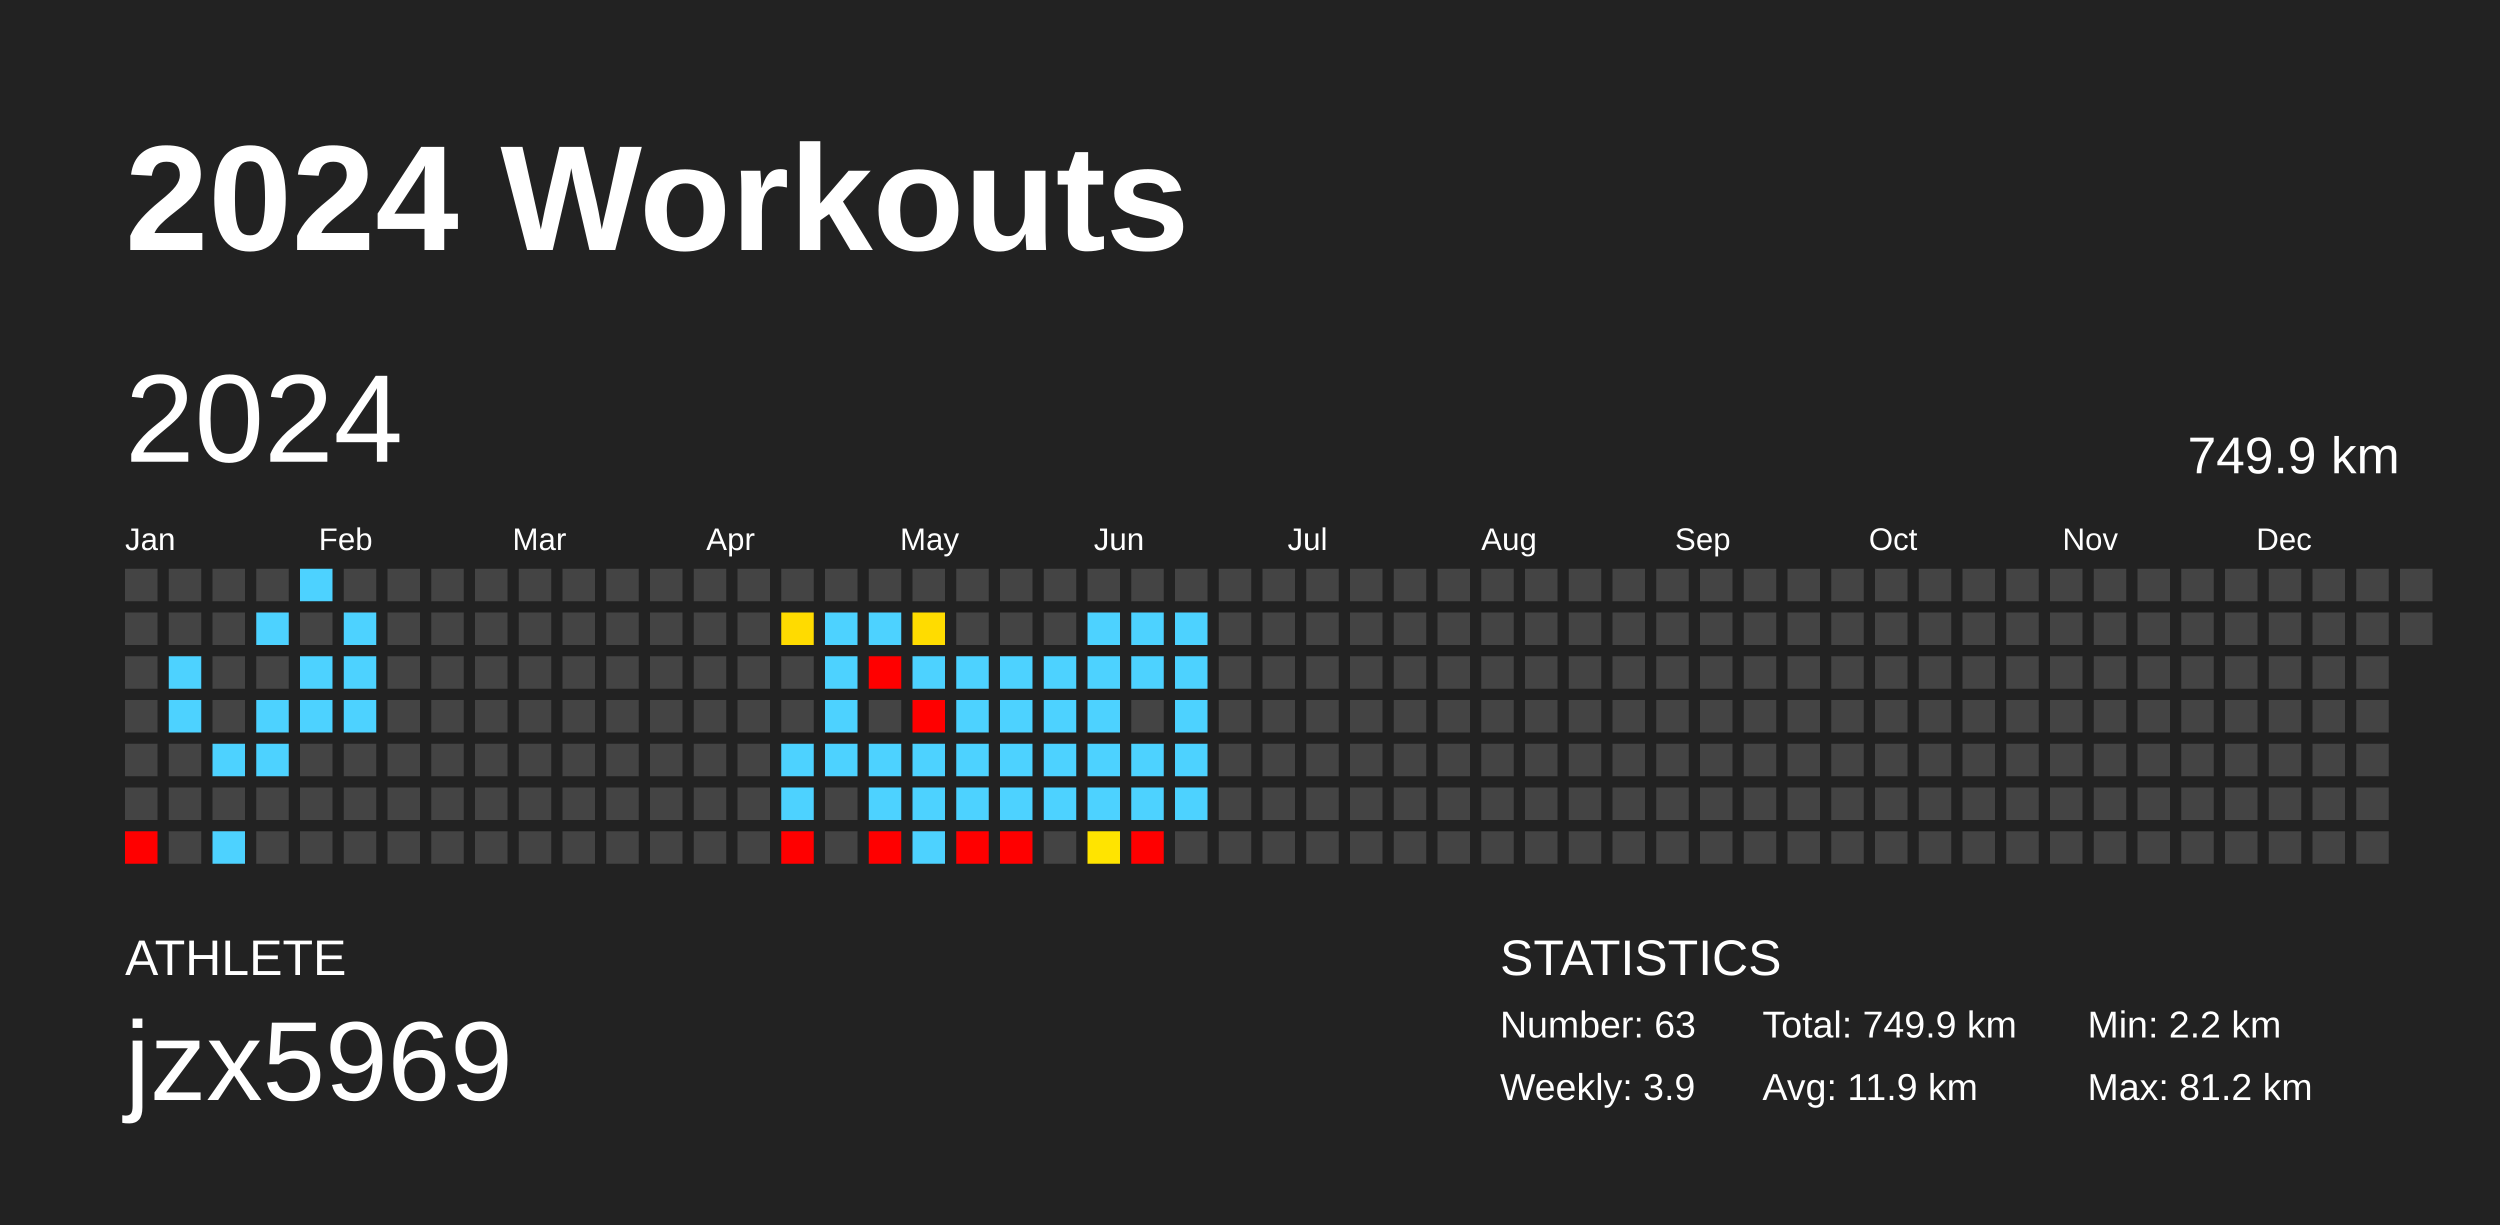
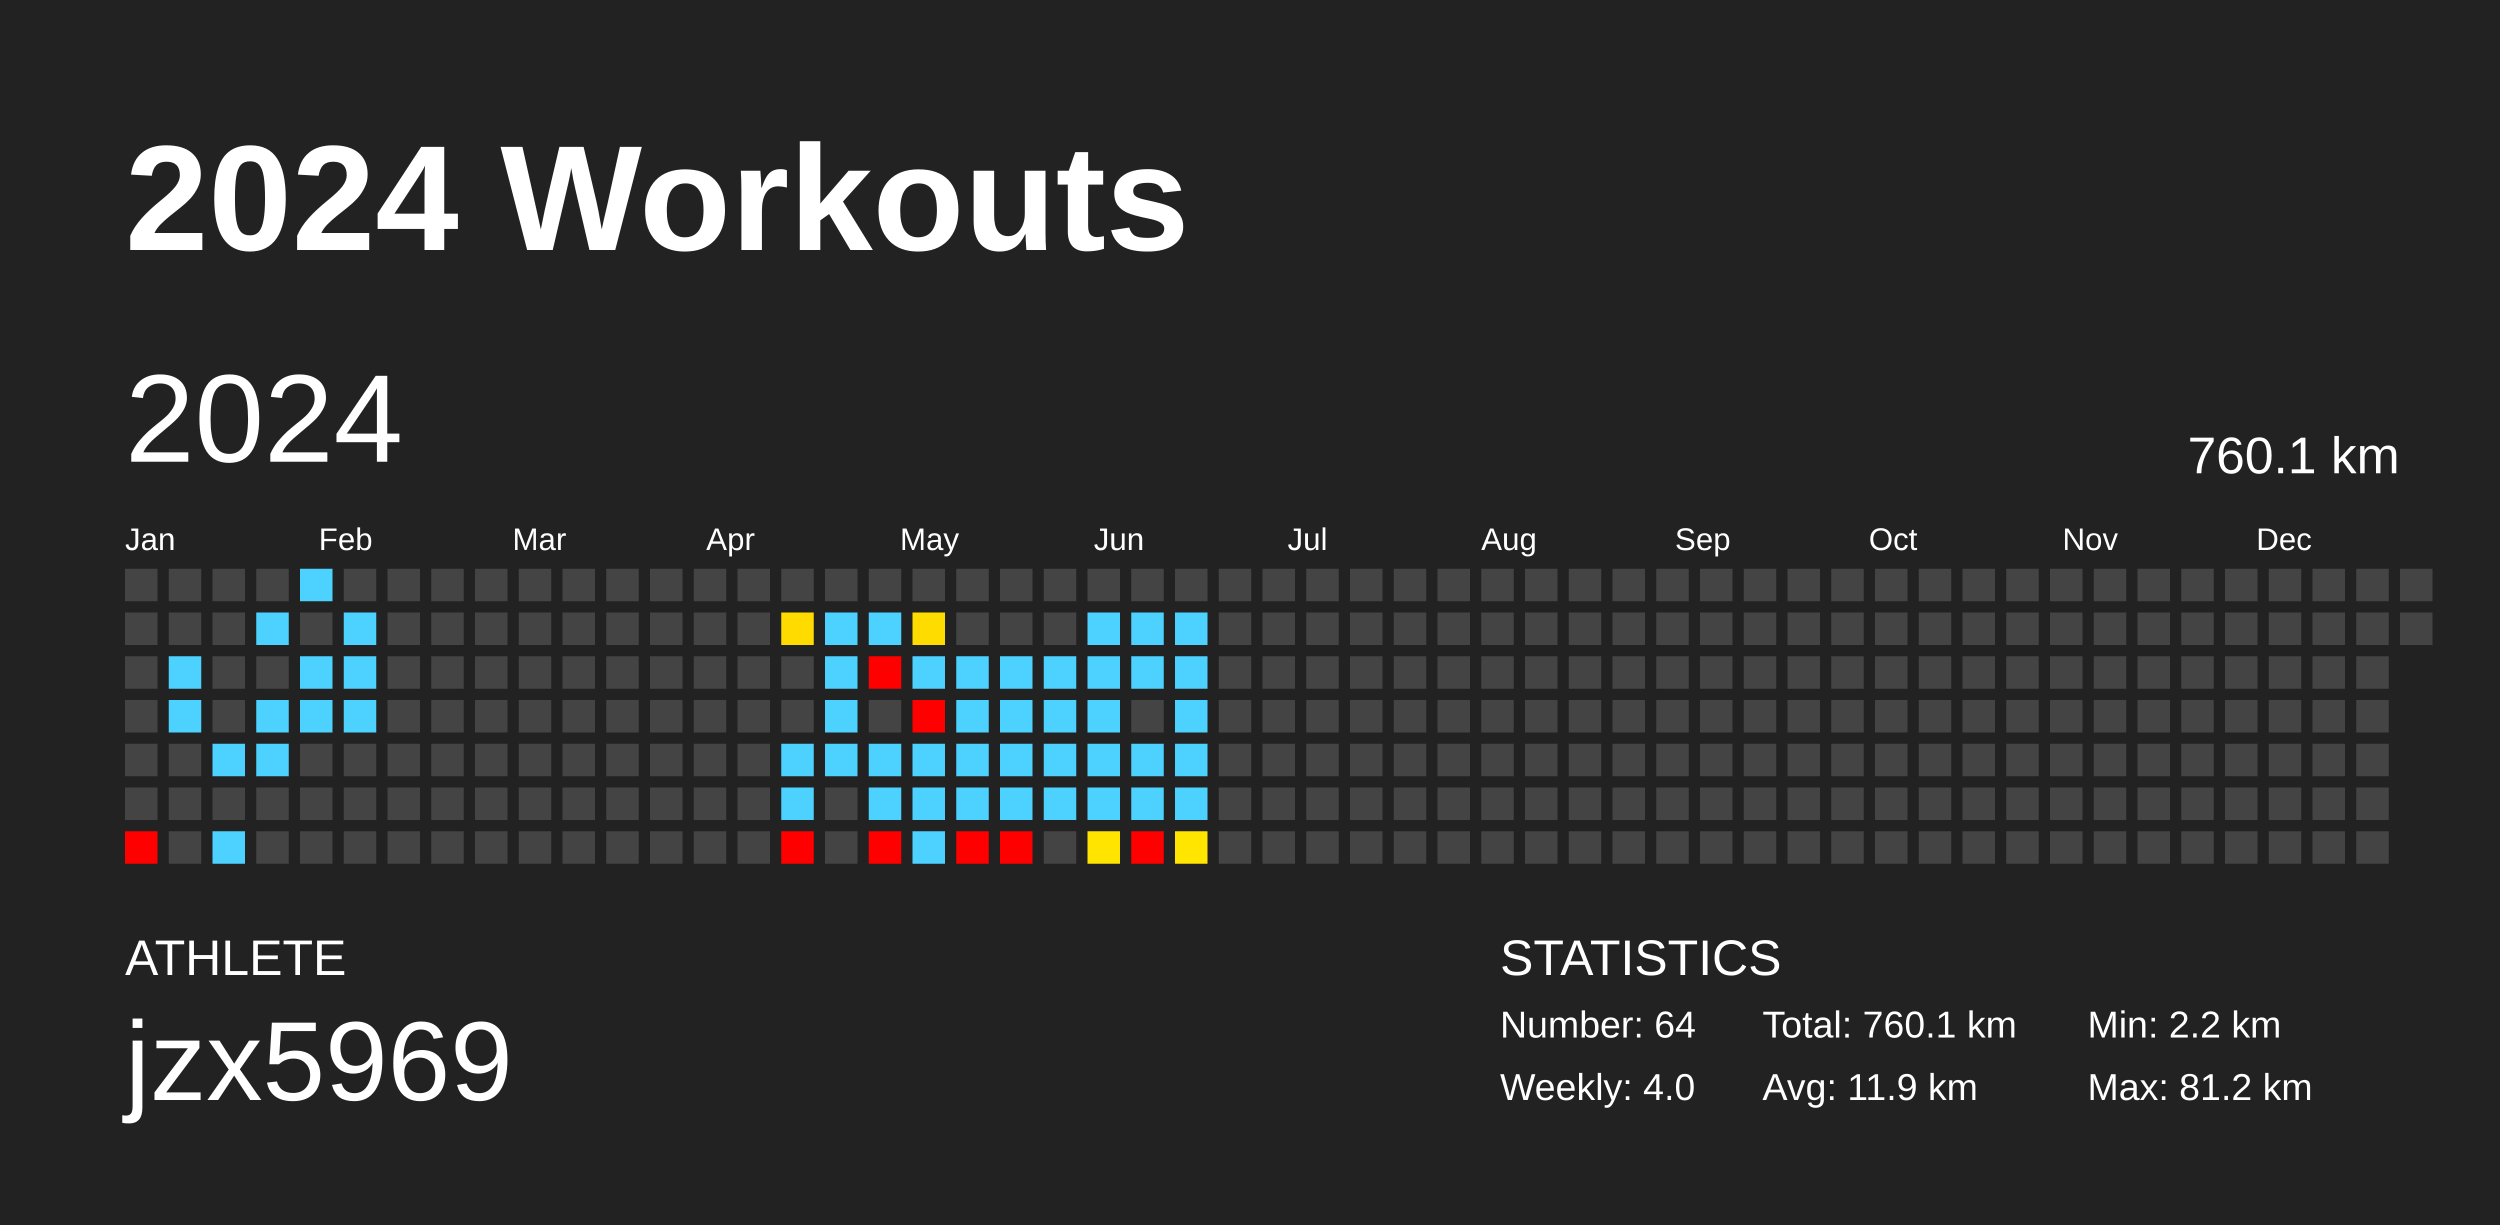
<svg xmlns="http://www.w3.org/2000/svg" baseProfile="full" height="98mm" version="1.1" viewBox="0,0,200,98" width="200mm">
  <defs />
  <rect fill="#222222" height="98" width="200" x="0" y="0" />
  <text fill="#FFFFFF" style="font-size:12px; font-family:Arial; font-weight:bold;" x="10" y="20">2024 Workouts</text>
  <text fill="#FFFFFF" style="font-size:4px; font-family:Arial" x="10" y="78">ATHLETE</text>
  <text fill="#FFFFFF" style="font-size:9px; font-family:Arial" x="10" y="88">jzx5969</text>
  <text fill="#FFFFFF" style="font-size:4px; font-family:Arial" x="120" y="78">STATISTICS</text>
-   <text fill="#FFFFFF" style="font-size:3px; font-family:Arial" x="120" y="83">Number: 63</text>
-   <text fill="#FFFFFF" style="font-size:3px; font-family:Arial" x="120" y="88">Weekly: 3.9</text>
-   <text fill="#FFFFFF" style="font-size:3px; font-family:Arial" x="141" y="83">Total: 749.9 km</text>
+   <text fill="#FFFFFF" style="font-size:3px; font-family:Arial" x="120" y="83">Number: 64</text>
+   <text fill="#FFFFFF" style="font-size:3px; font-family:Arial" x="120" y="88">Weekly: 4.0</text>
+   <text fill="#FFFFFF" style="font-size:3px; font-family:Arial" x="141" y="83">Total: 760.1 km</text>
  <text fill="#FFFFFF" style="font-size:3px; font-family:Arial" x="141" y="88">Avg: 11.9 km</text>
  <text fill="#FFFFFF" style="font-size:3px; font-family:Arial" x="167" y="83">Min: 2.2 km</text>
  <text fill="#FFFFFF" style="font-size:3px; font-family:Arial" x="167" y="88">Max: 81.2 km</text>
  <text dominant-baseline="hanging" fill="#FFFFFF" style="font-size:10.0px; font-family:Arial;" x="10" y="30">2024</text>
-   <text dominant-baseline="hanging" fill="#FFFFFF" style="font-size:4.125px; font-family:Arial;" x="175" y="35">749.9 km</text>
+   <text dominant-baseline="hanging" fill="#FFFFFF" style="font-size:4.125px; font-family:Arial;" x="175" y="35">760.1 km</text>
  <text fill="#FFFFFF" style="font-size:2.5px; font-family:Arial" x="10.0" y="44">Jan</text>
  <text fill="#FFFFFF" style="font-size:2.5px; font-family:Arial" x="25.5" y="44">Feb</text>
  <text fill="#FFFFFF" style="font-size:2.5px; font-family:Arial" x="41.0" y="44">Mar</text>
  <text fill="#FFFFFF" style="font-size:2.5px; font-family:Arial" x="56.5" y="44">Apr</text>
  <text fill="#FFFFFF" style="font-size:2.5px; font-family:Arial" x="72.0" y="44">May</text>
  <text fill="#FFFFFF" style="font-size:2.5px; font-family:Arial" x="87.5" y="44">Jun</text>
  <text fill="#FFFFFF" style="font-size:2.5px; font-family:Arial" x="103.0" y="44">Jul</text>
  <text fill="#FFFFFF" style="font-size:2.5px; font-family:Arial" x="118.5" y="44">Aug</text>
  <text fill="#FFFFFF" style="font-size:2.5px; font-family:Arial" x="134.0" y="44">Sep</text>
  <text fill="#FFFFFF" style="font-size:2.5px; font-family:Arial" x="149.5" y="44">Oct</text>
  <text fill="#FFFFFF" style="font-size:2.5px; font-family:Arial" x="165.0" y="44">Nov</text>
  <text fill="#FFFFFF" style="font-size:2.5px; font-family:Arial" x="180.5" y="44">Dec</text>
  <rect fill="#444444" height="2.6" width="2.6" x="10.0" y="45.5" />
  <rect fill="#444444" height="2.6" width="2.6" x="10.0" y="49.0" />
  <rect fill="#444444" height="2.6" width="2.6" x="10.0" y="52.5" />
  <rect fill="#444444" height="2.6" width="2.6" x="10.0" y="56.0" />
  <rect fill="#444444" height="2.6" width="2.6" x="10.0" y="59.5" />
  <rect fill="#444444" height="2.6" width="2.6" x="10.0" y="63.0" />
  <rect fill="red" height="2.6" width="2.6" x="10.0" y="66.5" />
  <rect fill="#444444" height="2.6" width="2.6" x="13.5" y="45.5" />
  <rect fill="#444444" height="2.6" width="2.6" x="13.5" y="49.0" />
  <rect fill="#4dd2ff" height="2.6" width="2.6" x="13.5" y="52.5" />
  <rect fill="#4dd2ff" height="2.6" width="2.6" x="13.5" y="56.0" />
  <rect fill="#444444" height="2.6" width="2.6" x="13.5" y="59.5" />
  <rect fill="#444444" height="2.6" width="2.6" x="13.5" y="63.0" />
  <rect fill="#444444" height="2.6" width="2.6" x="13.5" y="66.5" />
  <rect fill="#444444" height="2.6" width="2.6" x="17.0" y="45.5" />
  <rect fill="#444444" height="2.6" width="2.6" x="17.0" y="49.0" />
  <rect fill="#444444" height="2.6" width="2.6" x="17.0" y="52.5" />
  <rect fill="#444444" height="2.6" width="2.6" x="17.0" y="56.0" />
  <rect fill="#4dd2ff" height="2.6" width="2.6" x="17.0" y="59.5" />
  <rect fill="#444444" height="2.6" width="2.6" x="17.0" y="63.0" />
  <rect fill="#4dd2ff" height="2.6" width="2.6" x="17.0" y="66.5" />
  <rect fill="#444444" height="2.6" width="2.6" x="20.5" y="45.5" />
  <rect fill="#4dd2ff" height="2.6" width="2.6" x="20.5" y="49.0" />
  <rect fill="#444444" height="2.6" width="2.6" x="20.5" y="52.5" />
  <rect fill="#4dd2ff" height="2.6" width="2.6" x="20.5" y="56.0" />
  <rect fill="#4dd2ff" height="2.6" width="2.6" x="20.5" y="59.5" />
  <rect fill="#444444" height="2.6" width="2.6" x="20.5" y="63.0" />
  <rect fill="#444444" height="2.6" width="2.6" x="20.5" y="66.5" />
  <rect fill="#4dd2ff" height="2.6" width="2.6" x="24.0" y="45.5" />
  <rect fill="#444444" height="2.6" width="2.6" x="24.0" y="49.0" />
  <rect fill="#4dd2ff" height="2.6" width="2.6" x="24.0" y="52.5" />
  <rect fill="#4dd2ff" height="2.6" width="2.6" x="24.0" y="56.0" />
  <rect fill="#444444" height="2.6" width="2.6" x="24.0" y="59.5" />
  <rect fill="#444444" height="2.6" width="2.6" x="24.0" y="63.0" />
  <rect fill="#444444" height="2.6" width="2.6" x="24.0" y="66.5" />
  <rect fill="#444444" height="2.6" width="2.6" x="27.5" y="45.5" />
  <rect fill="#4dd2ff" height="2.6" width="2.6" x="27.5" y="49.0" />
  <rect fill="#4dd2ff" height="2.6" width="2.6" x="27.5" y="52.5" />
  <rect fill="#4dd2ff" height="2.6" width="2.6" x="27.5" y="56.0" />
  <rect fill="#444444" height="2.6" width="2.6" x="27.5" y="59.5" />
  <rect fill="#444444" height="2.6" width="2.6" x="27.5" y="63.0" />
  <rect fill="#444444" height="2.6" width="2.6" x="27.5" y="66.5" />
  <rect fill="#444444" height="2.6" width="2.6" x="31.0" y="45.5" />
  <rect fill="#444444" height="2.6" width="2.6" x="31.0" y="49.0" />
  <rect fill="#444444" height="2.6" width="2.6" x="31.0" y="52.5" />
  <rect fill="#444444" height="2.6" width="2.6" x="31.0" y="56.0" />
  <rect fill="#444444" height="2.6" width="2.6" x="31.0" y="59.5" />
  <rect fill="#444444" height="2.6" width="2.6" x="31.0" y="63.0" />
  <rect fill="#444444" height="2.6" width="2.6" x="31.0" y="66.5" />
  <rect fill="#444444" height="2.6" width="2.6" x="34.5" y="45.5" />
  <rect fill="#444444" height="2.6" width="2.6" x="34.5" y="49.0" />
  <rect fill="#444444" height="2.6" width="2.6" x="34.5" y="52.5" />
  <rect fill="#444444" height="2.6" width="2.6" x="34.5" y="56.0" />
  <rect fill="#444444" height="2.6" width="2.6" x="34.5" y="59.5" />
  <rect fill="#444444" height="2.6" width="2.6" x="34.5" y="63.0" />
  <rect fill="#444444" height="2.6" width="2.6" x="34.5" y="66.5" />
  <rect fill="#444444" height="2.6" width="2.6" x="38.0" y="45.5" />
  <rect fill="#444444" height="2.6" width="2.6" x="38.0" y="49.0" />
  <rect fill="#444444" height="2.6" width="2.6" x="38.0" y="52.5" />
  <rect fill="#444444" height="2.6" width="2.6" x="38.0" y="56.0" />
  <rect fill="#444444" height="2.6" width="2.6" x="38.0" y="59.5" />
  <rect fill="#444444" height="2.6" width="2.6" x="38.0" y="63.0" />
  <rect fill="#444444" height="2.6" width="2.6" x="38.0" y="66.5" />
  <rect fill="#444444" height="2.6" width="2.6" x="41.5" y="45.5" />
  <rect fill="#444444" height="2.6" width="2.6" x="41.5" y="49.0" />
  <rect fill="#444444" height="2.6" width="2.6" x="41.5" y="52.5" />
  <rect fill="#444444" height="2.6" width="2.6" x="41.5" y="56.0" />
  <rect fill="#444444" height="2.6" width="2.6" x="41.5" y="59.5" />
  <rect fill="#444444" height="2.6" width="2.6" x="41.5" y="63.0" />
  <rect fill="#444444" height="2.6" width="2.6" x="41.5" y="66.5" />
  <rect fill="#444444" height="2.6" width="2.6" x="45.0" y="45.5" />
  <rect fill="#444444" height="2.6" width="2.6" x="45.0" y="49.0" />
  <rect fill="#444444" height="2.6" width="2.6" x="45.0" y="52.5" />
  <rect fill="#444444" height="2.6" width="2.6" x="45.0" y="56.0" />
  <rect fill="#444444" height="2.6" width="2.6" x="45.0" y="59.5" />
  <rect fill="#444444" height="2.6" width="2.6" x="45.0" y="63.0" />
  <rect fill="#444444" height="2.6" width="2.6" x="45.0" y="66.5" />
  <rect fill="#444444" height="2.6" width="2.6" x="48.5" y="45.5" />
  <rect fill="#444444" height="2.6" width="2.6" x="48.5" y="49.0" />
  <rect fill="#444444" height="2.6" width="2.6" x="48.5" y="52.5" />
  <rect fill="#444444" height="2.6" width="2.6" x="48.5" y="56.0" />
  <rect fill="#444444" height="2.6" width="2.6" x="48.5" y="59.5" />
  <rect fill="#444444" height="2.6" width="2.6" x="48.5" y="63.0" />
  <rect fill="#444444" height="2.6" width="2.6" x="48.5" y="66.5" />
  <rect fill="#444444" height="2.6" width="2.6" x="52.0" y="45.5" />
  <rect fill="#444444" height="2.6" width="2.6" x="52.0" y="49.0" />
  <rect fill="#444444" height="2.6" width="2.6" x="52.0" y="52.5" />
  <rect fill="#444444" height="2.6" width="2.6" x="52.0" y="56.0" />
  <rect fill="#444444" height="2.6" width="2.6" x="52.0" y="59.5" />
  <rect fill="#444444" height="2.6" width="2.6" x="52.0" y="63.0" />
  <rect fill="#444444" height="2.6" width="2.6" x="52.0" y="66.5" />
  <rect fill="#444444" height="2.6" width="2.6" x="55.5" y="45.5" />
  <rect fill="#444444" height="2.6" width="2.6" x="55.5" y="49.0" />
  <rect fill="#444444" height="2.6" width="2.6" x="55.5" y="52.5" />
  <rect fill="#444444" height="2.6" width="2.6" x="55.5" y="56.0" />
  <rect fill="#444444" height="2.6" width="2.6" x="55.5" y="59.5" />
  <rect fill="#444444" height="2.6" width="2.6" x="55.5" y="63.0" />
  <rect fill="#444444" height="2.6" width="2.6" x="55.5" y="66.5" />
  <rect fill="#444444" height="2.6" width="2.6" x="59.0" y="45.5" />
  <rect fill="#444444" height="2.6" width="2.6" x="59.0" y="49.0" />
  <rect fill="#444444" height="2.6" width="2.6" x="59.0" y="52.5" />
  <rect fill="#444444" height="2.6" width="2.6" x="59.0" y="56.0" />
  <rect fill="#444444" height="2.6" width="2.6" x="59.0" y="59.5" />
  <rect fill="#444444" height="2.6" width="2.6" x="59.0" y="63.0" />
  <rect fill="#444444" height="2.6" width="2.6" x="59.0" y="66.5" />
  <rect fill="#444444" height="2.6" width="2.6" x="62.5" y="45.5" />
  <rect fill="#ffdb00" height="2.6" width="2.6" x="62.5" y="49.0" />
  <rect fill="#444444" height="2.6" width="2.6" x="62.5" y="52.5" />
  <rect fill="#444444" height="2.6" width="2.6" x="62.5" y="56.0" />
  <rect fill="#4dd2ff" height="2.6" width="2.6" x="62.5" y="59.5" />
  <rect fill="#4dd2ff" height="2.6" width="2.6" x="62.5" y="63.0" />
  <rect fill="red" height="2.6" width="2.6" x="62.5" y="66.5" />
  <rect fill="#444444" height="2.6" width="2.6" x="66.0" y="45.5" />
  <rect fill="#4dd2ff" height="2.6" width="2.6" x="66.0" y="49.0" />
  <rect fill="#4dd2ff" height="2.6" width="2.6" x="66.0" y="52.5" />
  <rect fill="#4dd2ff" height="2.6" width="2.6" x="66.0" y="56.0" />
  <rect fill="#4dd2ff" height="2.6" width="2.6" x="66.0" y="59.5" />
  <rect fill="#444444" height="2.6" width="2.6" x="66.0" y="63.0" />
  <rect fill="#444444" height="2.6" width="2.6" x="66.0" y="66.5" />
  <rect fill="#444444" height="2.6" width="2.6" x="69.5" y="45.5" />
  <rect fill="#4dd2ff" height="2.6" width="2.6" x="69.5" y="49.0" />
  <rect fill="red" height="2.6" width="2.6" x="69.5" y="52.5" />
  <rect fill="#444444" height="2.6" width="2.6" x="69.5" y="56.0" />
  <rect fill="#4dd2ff" height="2.6" width="2.6" x="69.5" y="59.5" />
  <rect fill="#4dd2ff" height="2.6" width="2.6" x="69.5" y="63.0" />
  <rect fill="red" height="2.6" width="2.6" x="69.5" y="66.5" />
  <rect fill="#444444" height="2.6" width="2.6" x="73.0" y="45.5" />
  <rect fill="#ffdc00" height="2.6" width="2.6" x="73.0" y="49.0" />
  <rect fill="#4dd2ff" height="2.6" width="2.6" x="73.0" y="52.5" />
  <rect fill="red" height="2.6" width="2.6" x="73.0" y="56.0" />
  <rect fill="#4dd2ff" height="2.6" width="2.6" x="73.0" y="59.5" />
  <rect fill="#4dd2ff" height="2.6" width="2.6" x="73.0" y="63.0" />
  <rect fill="#4dd2ff" height="2.6" width="2.6" x="73.0" y="66.5" />
  <rect fill="#444444" height="2.6" width="2.6" x="76.5" y="45.5" />
  <rect fill="#444444" height="2.6" width="2.6" x="76.5" y="49.0" />
  <rect fill="#4dd2ff" height="2.6" width="2.6" x="76.5" y="52.5" />
  <rect fill="#4dd2ff" height="2.6" width="2.6" x="76.5" y="56.0" />
  <rect fill="#4dd2ff" height="2.6" width="2.6" x="76.5" y="59.5" />
  <rect fill="#4dd2ff" height="2.6" width="2.6" x="76.5" y="63.0" />
  <rect fill="red" height="2.6" width="2.6" x="76.5" y="66.5" />
  <rect fill="#444444" height="2.6" width="2.6" x="80.0" y="45.5" />
  <rect fill="#444444" height="2.6" width="2.6" x="80.0" y="49.0" />
  <rect fill="#4dd2ff" height="2.6" width="2.6" x="80.0" y="52.5" />
  <rect fill="#4dd2ff" height="2.6" width="2.6" x="80.0" y="56.0" />
  <rect fill="#4dd2ff" height="2.6" width="2.6" x="80.0" y="59.5" />
  <rect fill="#4dd2ff" height="2.6" width="2.6" x="80.0" y="63.0" />
  <rect fill="red" height="2.6" width="2.6" x="80.0" y="66.5" />
  <rect fill="#444444" height="2.6" width="2.6" x="83.5" y="45.5" />
  <rect fill="#444444" height="2.6" width="2.6" x="83.5" y="49.0" />
  <rect fill="#4dd2ff" height="2.6" width="2.6" x="83.5" y="52.5" />
  <rect fill="#4dd2ff" height="2.6" width="2.6" x="83.5" y="56.0" />
  <rect fill="#4dd2ff" height="2.6" width="2.6" x="83.5" y="59.5" />
  <rect fill="#4dd2ff" height="2.6" width="2.6" x="83.5" y="63.0" />
  <rect fill="#444444" height="2.6" width="2.6" x="83.5" y="66.5" />
  <rect fill="#444444" height="2.6" width="2.6" x="87.0" y="45.5" />
  <rect fill="#4dd2ff" height="2.6" width="2.6" x="87.0" y="49.0" />
  <rect fill="#4dd2ff" height="2.6" width="2.6" x="87.0" y="52.5" />
  <rect fill="#4dd2ff" height="2.6" width="2.6" x="87.0" y="56.0" />
  <rect fill="#4dd2ff" height="2.6" width="2.6" x="87.0" y="59.5" />
  <rect fill="#4dd2ff" height="2.6" width="2.6" x="87.0" y="63.0" />
  <rect fill="#ffe400" height="2.6" width="2.6" x="87.0" y="66.5" />
  <rect fill="#444444" height="2.6" width="2.6" x="90.5" y="45.5" />
  <rect fill="#4dd2ff" height="2.6" width="2.6" x="90.5" y="49.0" />
  <rect fill="#4dd2ff" height="2.6" width="2.6" x="90.5" y="52.5" />
  <rect fill="#444444" height="2.6" width="2.6" x="90.5" y="56.0" />
  <rect fill="#4dd2ff" height="2.6" width="2.6" x="90.5" y="59.5" />
  <rect fill="#4dd2ff" height="2.6" width="2.6" x="90.5" y="63.0" />
  <rect fill="red" height="2.6" width="2.6" x="90.5" y="66.5" />
  <rect fill="#444444" height="2.6" width="2.6" x="94.0" y="45.5" />
  <rect fill="#4dd2ff" height="2.6" width="2.6" x="94.0" y="49.0" />
  <rect fill="#4dd2ff" height="2.6" width="2.6" x="94.0" y="52.5" />
  <rect fill="#4dd2ff" height="2.6" width="2.6" x="94.0" y="56.0" />
  <rect fill="#4dd2ff" height="2.6" width="2.6" x="94.0" y="59.5" />
  <rect fill="#4dd2ff" height="2.6" width="2.6" x="94.0" y="63.0" />
-   <rect fill="#444444" height="2.6" width="2.6" x="94.0" y="66.5" />
+   <rect fill="#ffe500" height="2.6" width="2.6" x="94.0" y="66.5" />
  <rect fill="#444444" height="2.6" width="2.6" x="97.5" y="45.5" />
  <rect fill="#444444" height="2.6" width="2.6" x="97.5" y="49.0" />
  <rect fill="#444444" height="2.6" width="2.6" x="97.5" y="52.5" />
  <rect fill="#444444" height="2.6" width="2.6" x="97.5" y="56.0" />
  <rect fill="#444444" height="2.6" width="2.6" x="97.5" y="59.5" />
  <rect fill="#444444" height="2.6" width="2.6" x="97.5" y="63.0" />
  <rect fill="#444444" height="2.6" width="2.6" x="97.5" y="66.5" />
  <rect fill="#444444" height="2.6" width="2.6" x="101.0" y="45.5" />
  <rect fill="#444444" height="2.6" width="2.6" x="101.0" y="49.0" />
  <rect fill="#444444" height="2.6" width="2.6" x="101.0" y="52.5" />
  <rect fill="#444444" height="2.6" width="2.6" x="101.0" y="56.0" />
  <rect fill="#444444" height="2.6" width="2.6" x="101.0" y="59.5" />
  <rect fill="#444444" height="2.6" width="2.6" x="101.0" y="63.0" />
  <rect fill="#444444" height="2.6" width="2.6" x="101.0" y="66.5" />
  <rect fill="#444444" height="2.6" width="2.6" x="104.5" y="45.5" />
  <rect fill="#444444" height="2.6" width="2.6" x="104.5" y="49.0" />
  <rect fill="#444444" height="2.6" width="2.6" x="104.5" y="52.5" />
  <rect fill="#444444" height="2.6" width="2.6" x="104.5" y="56.0" />
  <rect fill="#444444" height="2.6" width="2.6" x="104.5" y="59.5" />
  <rect fill="#444444" height="2.6" width="2.6" x="104.5" y="63.0" />
  <rect fill="#444444" height="2.6" width="2.6" x="104.5" y="66.5" />
  <rect fill="#444444" height="2.6" width="2.6" x="108.0" y="45.5" />
  <rect fill="#444444" height="2.6" width="2.6" x="108.0" y="49.0" />
  <rect fill="#444444" height="2.6" width="2.6" x="108.0" y="52.5" />
  <rect fill="#444444" height="2.6" width="2.6" x="108.0" y="56.0" />
  <rect fill="#444444" height="2.6" width="2.6" x="108.0" y="59.5" />
  <rect fill="#444444" height="2.6" width="2.6" x="108.0" y="63.0" />
  <rect fill="#444444" height="2.6" width="2.6" x="108.0" y="66.5" />
  <rect fill="#444444" height="2.6" width="2.6" x="111.5" y="45.5" />
  <rect fill="#444444" height="2.6" width="2.6" x="111.5" y="49.0" />
  <rect fill="#444444" height="2.6" width="2.6" x="111.5" y="52.5" />
  <rect fill="#444444" height="2.6" width="2.6" x="111.5" y="56.0" />
  <rect fill="#444444" height="2.6" width="2.6" x="111.5" y="59.5" />
  <rect fill="#444444" height="2.6" width="2.6" x="111.5" y="63.0" />
  <rect fill="#444444" height="2.6" width="2.6" x="111.5" y="66.5" />
  <rect fill="#444444" height="2.6" width="2.6" x="115.0" y="45.5" />
  <rect fill="#444444" height="2.6" width="2.6" x="115.0" y="49.0" />
  <rect fill="#444444" height="2.6" width="2.6" x="115.0" y="52.5" />
  <rect fill="#444444" height="2.6" width="2.6" x="115.0" y="56.0" />
  <rect fill="#444444" height="2.6" width="2.6" x="115.0" y="59.5" />
  <rect fill="#444444" height="2.6" width="2.6" x="115.0" y="63.0" />
  <rect fill="#444444" height="2.6" width="2.6" x="115.0" y="66.5" />
  <rect fill="#444444" height="2.6" width="2.6" x="118.5" y="45.5" />
  <rect fill="#444444" height="2.6" width="2.6" x="118.5" y="49.0" />
  <rect fill="#444444" height="2.6" width="2.6" x="118.5" y="52.5" />
  <rect fill="#444444" height="2.6" width="2.6" x="118.5" y="56.0" />
  <rect fill="#444444" height="2.6" width="2.6" x="118.5" y="59.5" />
  <rect fill="#444444" height="2.6" width="2.6" x="118.5" y="63.0" />
  <rect fill="#444444" height="2.6" width="2.6" x="118.5" y="66.5" />
  <rect fill="#444444" height="2.6" width="2.6" x="122.0" y="45.5" />
  <rect fill="#444444" height="2.6" width="2.6" x="122.0" y="49.0" />
  <rect fill="#444444" height="2.6" width="2.6" x="122.0" y="52.5" />
  <rect fill="#444444" height="2.6" width="2.6" x="122.0" y="56.0" />
  <rect fill="#444444" height="2.6" width="2.6" x="122.0" y="59.5" />
  <rect fill="#444444" height="2.6" width="2.6" x="122.0" y="63.0" />
  <rect fill="#444444" height="2.6" width="2.6" x="122.0" y="66.5" />
  <rect fill="#444444" height="2.6" width="2.6" x="125.5" y="45.5" />
  <rect fill="#444444" height="2.6" width="2.6" x="125.5" y="49.0" />
  <rect fill="#444444" height="2.6" width="2.6" x="125.5" y="52.5" />
  <rect fill="#444444" height="2.6" width="2.6" x="125.5" y="56.0" />
  <rect fill="#444444" height="2.6" width="2.6" x="125.5" y="59.5" />
  <rect fill="#444444" height="2.6" width="2.6" x="125.5" y="63.0" />
  <rect fill="#444444" height="2.6" width="2.6" x="125.5" y="66.5" />
  <rect fill="#444444" height="2.6" width="2.6" x="129.0" y="45.5" />
  <rect fill="#444444" height="2.6" width="2.6" x="129.0" y="49.0" />
  <rect fill="#444444" height="2.6" width="2.6" x="129.0" y="52.5" />
  <rect fill="#444444" height="2.6" width="2.6" x="129.0" y="56.0" />
  <rect fill="#444444" height="2.6" width="2.6" x="129.0" y="59.5" />
  <rect fill="#444444" height="2.6" width="2.6" x="129.0" y="63.0" />
  <rect fill="#444444" height="2.6" width="2.6" x="129.0" y="66.5" />
  <rect fill="#444444" height="2.6" width="2.6" x="132.5" y="45.5" />
  <rect fill="#444444" height="2.6" width="2.6" x="132.5" y="49.0" />
  <rect fill="#444444" height="2.6" width="2.6" x="132.5" y="52.5" />
  <rect fill="#444444" height="2.6" width="2.6" x="132.5" y="56.0" />
  <rect fill="#444444" height="2.6" width="2.6" x="132.5" y="59.5" />
  <rect fill="#444444" height="2.6" width="2.6" x="132.5" y="63.0" />
  <rect fill="#444444" height="2.6" width="2.6" x="132.5" y="66.5" />
  <rect fill="#444444" height="2.6" width="2.6" x="136.0" y="45.5" />
  <rect fill="#444444" height="2.6" width="2.6" x="136.0" y="49.0" />
  <rect fill="#444444" height="2.6" width="2.6" x="136.0" y="52.5" />
  <rect fill="#444444" height="2.6" width="2.6" x="136.0" y="56.0" />
  <rect fill="#444444" height="2.6" width="2.6" x="136.0" y="59.5" />
  <rect fill="#444444" height="2.6" width="2.6" x="136.0" y="63.0" />
  <rect fill="#444444" height="2.6" width="2.6" x="136.0" y="66.5" />
  <rect fill="#444444" height="2.6" width="2.6" x="139.5" y="45.5" />
  <rect fill="#444444" height="2.6" width="2.6" x="139.5" y="49.0" />
  <rect fill="#444444" height="2.6" width="2.6" x="139.5" y="52.5" />
  <rect fill="#444444" height="2.6" width="2.6" x="139.5" y="56.0" />
  <rect fill="#444444" height="2.6" width="2.6" x="139.5" y="59.5" />
  <rect fill="#444444" height="2.6" width="2.6" x="139.5" y="63.0" />
  <rect fill="#444444" height="2.6" width="2.6" x="139.5" y="66.5" />
  <rect fill="#444444" height="2.6" width="2.6" x="143.0" y="45.5" />
  <rect fill="#444444" height="2.6" width="2.6" x="143.0" y="49.0" />
  <rect fill="#444444" height="2.6" width="2.6" x="143.0" y="52.5" />
  <rect fill="#444444" height="2.6" width="2.6" x="143.0" y="56.0" />
  <rect fill="#444444" height="2.6" width="2.6" x="143.0" y="59.5" />
  <rect fill="#444444" height="2.6" width="2.6" x="143.0" y="63.0" />
  <rect fill="#444444" height="2.6" width="2.6" x="143.0" y="66.5" />
  <rect fill="#444444" height="2.6" width="2.6" x="146.5" y="45.5" />
  <rect fill="#444444" height="2.6" width="2.6" x="146.5" y="49.0" />
  <rect fill="#444444" height="2.6" width="2.6" x="146.5" y="52.5" />
  <rect fill="#444444" height="2.6" width="2.6" x="146.5" y="56.0" />
  <rect fill="#444444" height="2.6" width="2.6" x="146.5" y="59.5" />
  <rect fill="#444444" height="2.6" width="2.6" x="146.5" y="63.0" />
  <rect fill="#444444" height="2.6" width="2.6" x="146.5" y="66.5" />
  <rect fill="#444444" height="2.6" width="2.6" x="150.0" y="45.5" />
  <rect fill="#444444" height="2.6" width="2.6" x="150.0" y="49.0" />
  <rect fill="#444444" height="2.6" width="2.6" x="150.0" y="52.5" />
  <rect fill="#444444" height="2.6" width="2.6" x="150.0" y="56.0" />
  <rect fill="#444444" height="2.6" width="2.6" x="150.0" y="59.5" />
  <rect fill="#444444" height="2.6" width="2.6" x="150.0" y="63.0" />
  <rect fill="#444444" height="2.6" width="2.6" x="150.0" y="66.5" />
  <rect fill="#444444" height="2.6" width="2.6" x="153.5" y="45.5" />
  <rect fill="#444444" height="2.6" width="2.6" x="153.5" y="49.0" />
  <rect fill="#444444" height="2.6" width="2.6" x="153.5" y="52.5" />
  <rect fill="#444444" height="2.6" width="2.6" x="153.5" y="56.0" />
  <rect fill="#444444" height="2.6" width="2.6" x="153.5" y="59.5" />
  <rect fill="#444444" height="2.6" width="2.6" x="153.5" y="63.0" />
  <rect fill="#444444" height="2.6" width="2.6" x="153.5" y="66.5" />
  <rect fill="#444444" height="2.6" width="2.6" x="157.0" y="45.5" />
  <rect fill="#444444" height="2.6" width="2.6" x="157.0" y="49.0" />
  <rect fill="#444444" height="2.6" width="2.6" x="157.0" y="52.5" />
  <rect fill="#444444" height="2.6" width="2.6" x="157.0" y="56.0" />
  <rect fill="#444444" height="2.6" width="2.6" x="157.0" y="59.5" />
  <rect fill="#444444" height="2.6" width="2.6" x="157.0" y="63.0" />
  <rect fill="#444444" height="2.6" width="2.6" x="157.0" y="66.5" />
  <rect fill="#444444" height="2.6" width="2.6" x="160.5" y="45.5" />
  <rect fill="#444444" height="2.6" width="2.6" x="160.5" y="49.0" />
  <rect fill="#444444" height="2.6" width="2.6" x="160.5" y="52.5" />
  <rect fill="#444444" height="2.6" width="2.6" x="160.5" y="56.0" />
  <rect fill="#444444" height="2.6" width="2.6" x="160.5" y="59.5" />
  <rect fill="#444444" height="2.6" width="2.6" x="160.5" y="63.0" />
  <rect fill="#444444" height="2.6" width="2.6" x="160.5" y="66.5" />
  <rect fill="#444444" height="2.6" width="2.6" x="164.0" y="45.5" />
  <rect fill="#444444" height="2.6" width="2.6" x="164.0" y="49.0" />
  <rect fill="#444444" height="2.6" width="2.6" x="164.0" y="52.5" />
  <rect fill="#444444" height="2.6" width="2.6" x="164.0" y="56.0" />
  <rect fill="#444444" height="2.6" width="2.6" x="164.0" y="59.5" />
  <rect fill="#444444" height="2.6" width="2.6" x="164.0" y="63.0" />
  <rect fill="#444444" height="2.6" width="2.6" x="164.0" y="66.5" />
  <rect fill="#444444" height="2.6" width="2.6" x="167.5" y="45.5" />
  <rect fill="#444444" height="2.6" width="2.6" x="167.5" y="49.0" />
  <rect fill="#444444" height="2.6" width="2.6" x="167.5" y="52.5" />
  <rect fill="#444444" height="2.6" width="2.6" x="167.5" y="56.0" />
  <rect fill="#444444" height="2.6" width="2.6" x="167.5" y="59.5" />
  <rect fill="#444444" height="2.6" width="2.6" x="167.5" y="63.0" />
  <rect fill="#444444" height="2.6" width="2.6" x="167.5" y="66.5" />
  <rect fill="#444444" height="2.6" width="2.6" x="171.0" y="45.5" />
  <rect fill="#444444" height="2.6" width="2.6" x="171.0" y="49.0" />
  <rect fill="#444444" height="2.6" width="2.6" x="171.0" y="52.5" />
  <rect fill="#444444" height="2.6" width="2.6" x="171.0" y="56.0" />
  <rect fill="#444444" height="2.6" width="2.6" x="171.0" y="59.5" />
  <rect fill="#444444" height="2.6" width="2.6" x="171.0" y="63.0" />
  <rect fill="#444444" height="2.6" width="2.6" x="171.0" y="66.5" />
  <rect fill="#444444" height="2.6" width="2.6" x="174.5" y="45.5" />
  <rect fill="#444444" height="2.6" width="2.6" x="174.5" y="49.0" />
  <rect fill="#444444" height="2.6" width="2.6" x="174.5" y="52.5" />
  <rect fill="#444444" height="2.6" width="2.6" x="174.5" y="56.0" />
  <rect fill="#444444" height="2.6" width="2.6" x="174.5" y="59.5" />
  <rect fill="#444444" height="2.6" width="2.6" x="174.5" y="63.0" />
  <rect fill="#444444" height="2.6" width="2.6" x="174.5" y="66.5" />
  <rect fill="#444444" height="2.6" width="2.6" x="178.0" y="45.5" />
  <rect fill="#444444" height="2.6" width="2.6" x="178.0" y="49.0" />
  <rect fill="#444444" height="2.6" width="2.6" x="178.0" y="52.5" />
  <rect fill="#444444" height="2.6" width="2.6" x="178.0" y="56.0" />
  <rect fill="#444444" height="2.6" width="2.6" x="178.0" y="59.5" />
  <rect fill="#444444" height="2.6" width="2.6" x="178.0" y="63.0" />
  <rect fill="#444444" height="2.6" width="2.6" x="178.0" y="66.5" />
  <rect fill="#444444" height="2.6" width="2.6" x="181.5" y="45.5" />
  <rect fill="#444444" height="2.6" width="2.6" x="181.5" y="49.0" />
  <rect fill="#444444" height="2.6" width="2.6" x="181.5" y="52.5" />
  <rect fill="#444444" height="2.6" width="2.6" x="181.5" y="56.0" />
  <rect fill="#444444" height="2.6" width="2.6" x="181.5" y="59.5" />
  <rect fill="#444444" height="2.6" width="2.6" x="181.5" y="63.0" />
  <rect fill="#444444" height="2.6" width="2.6" x="181.5" y="66.5" />
  <rect fill="#444444" height="2.6" width="2.6" x="185.0" y="45.5" />
  <rect fill="#444444" height="2.6" width="2.6" x="185.0" y="49.0" />
  <rect fill="#444444" height="2.6" width="2.6" x="185.0" y="52.5" />
  <rect fill="#444444" height="2.6" width="2.6" x="185.0" y="56.0" />
  <rect fill="#444444" height="2.6" width="2.6" x="185.0" y="59.5" />
  <rect fill="#444444" height="2.6" width="2.6" x="185.0" y="63.0" />
  <rect fill="#444444" height="2.6" width="2.6" x="185.0" y="66.5" />
  <rect fill="#444444" height="2.6" width="2.6" x="188.5" y="45.5" />
  <rect fill="#444444" height="2.6" width="2.6" x="188.5" y="49.0" />
  <rect fill="#444444" height="2.6" width="2.6" x="188.5" y="52.5" />
  <rect fill="#444444" height="2.6" width="2.6" x="188.5" y="56.0" />
  <rect fill="#444444" height="2.6" width="2.6" x="188.5" y="59.5" />
  <rect fill="#444444" height="2.6" width="2.6" x="188.5" y="63.0" />
  <rect fill="#444444" height="2.6" width="2.6" x="188.5" y="66.5" />
  <rect fill="#444444" height="2.6" width="2.6" x="192.0" y="45.5" />
  <rect fill="#444444" height="2.6" width="2.6" x="192.0" y="49.0" />
</svg>
